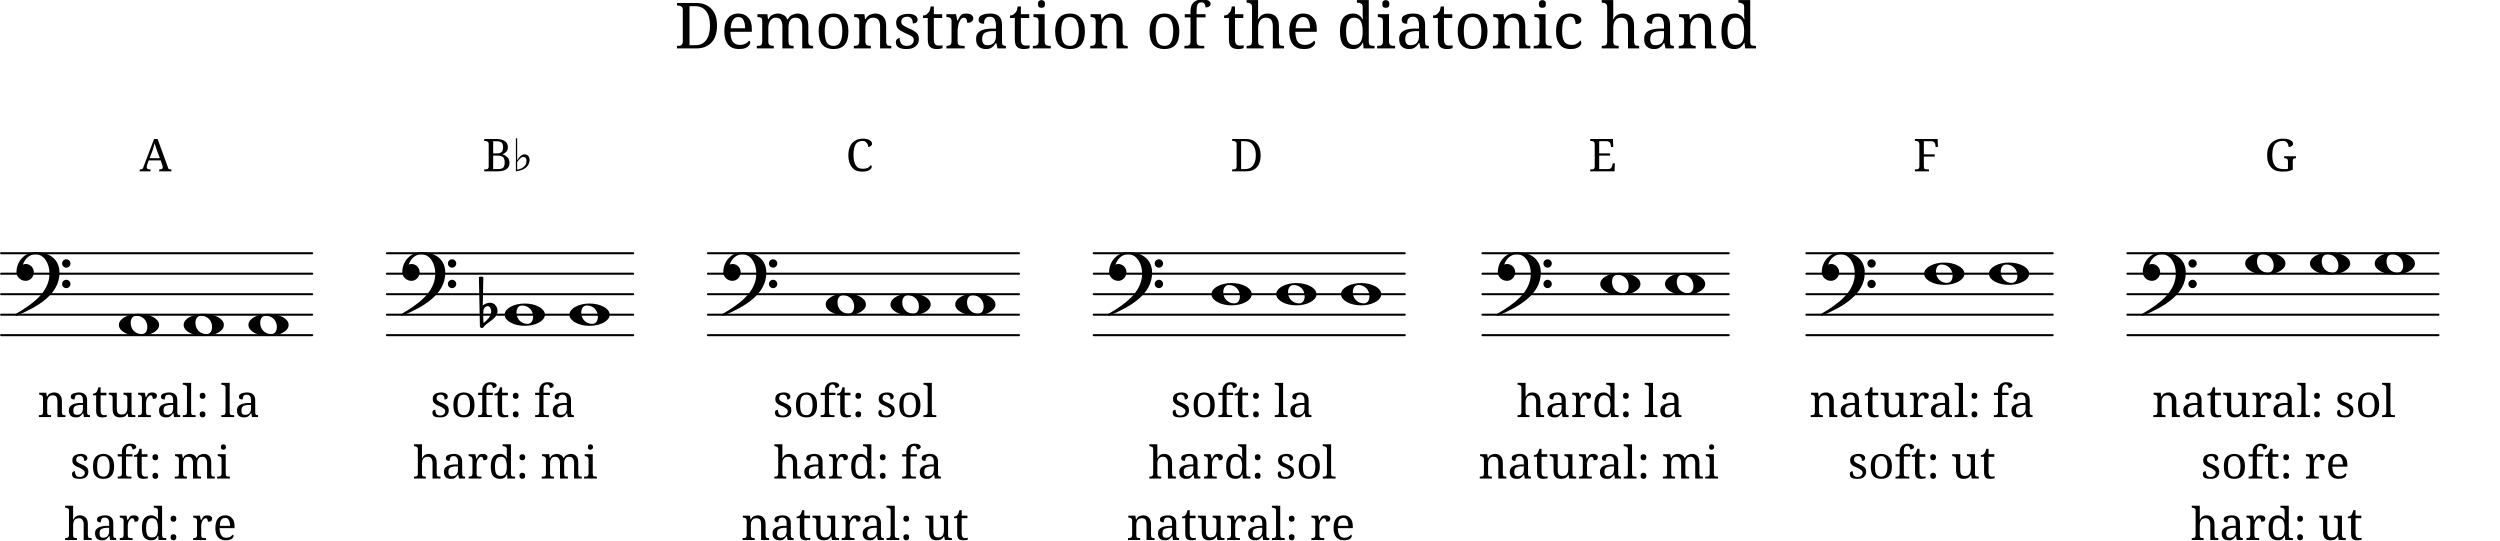
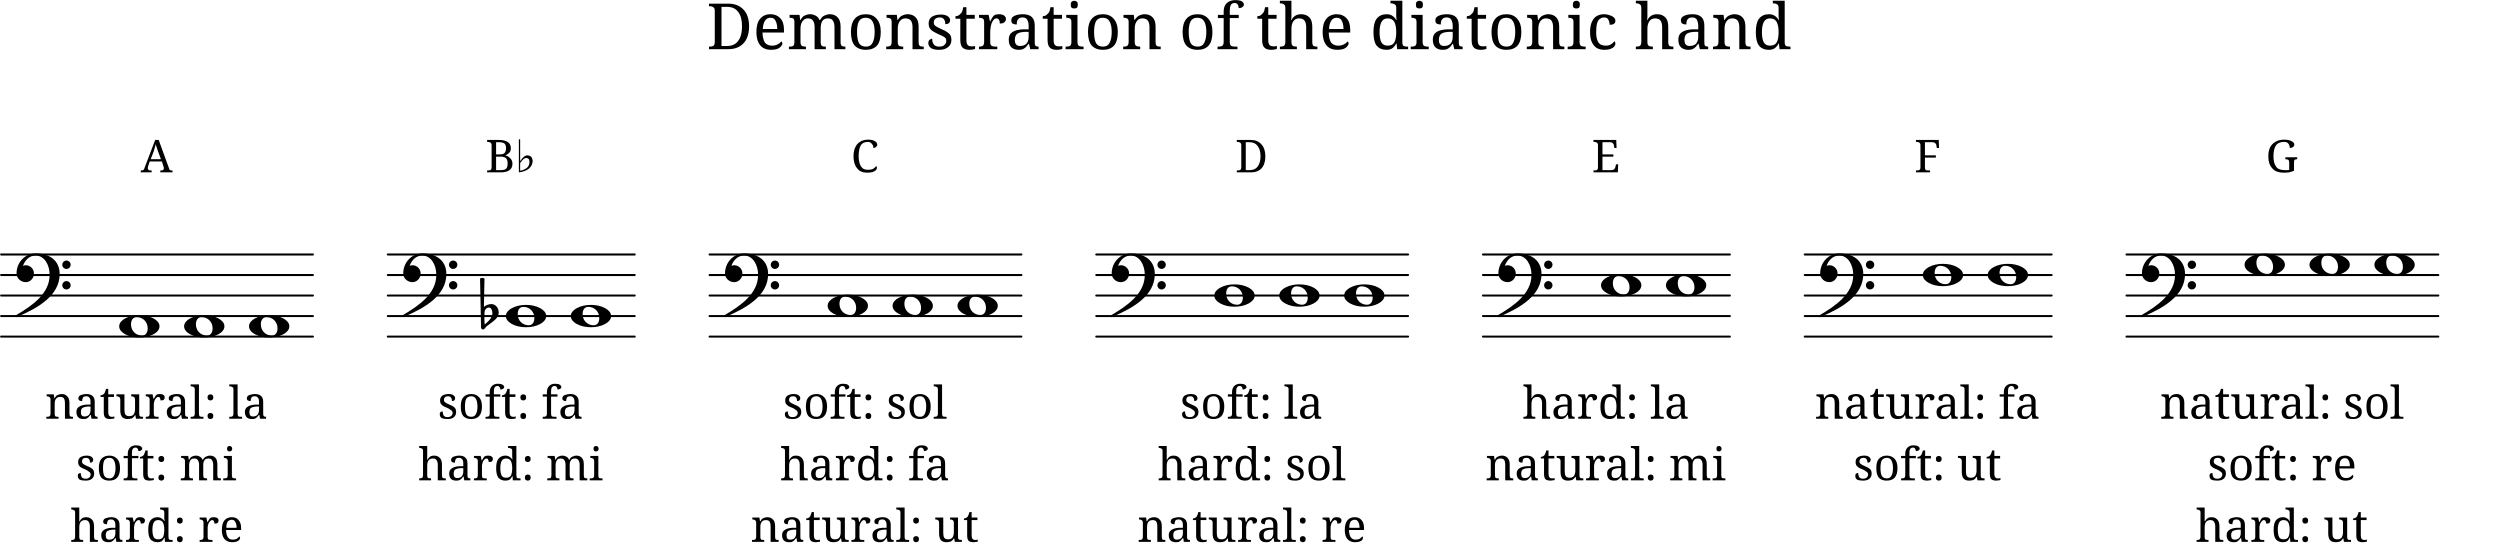
- <svg xmlns="http://www.w3.org/2000/svg" xmlns:xlink="http://www.w3.org/1999/xlink" version="1.2" width="214.48mm" height="46.38mm" viewBox="0 -2.364 122.052 26.395">
+ <svg xmlns="http://www.w3.org/2000/svg" xmlns:xlink="http://www.w3.org/1999/xlink" version="1.2" width="213.98mm" height="46.42mm" viewBox="0 -2.396 121.766 26.418">
  <style type="text/css">

tspan { white-space: pre; }

</style>
-   <g transform="translate(32.926, -0)">
+   <g transform="translate(34.4049, -0)">
    <text font-family="serif" font-size="3.111" text-anchor="start" fill="currentColor">
      <tspan>Demonstration of the diatonic hand</tspan>
    </text>
  </g>
-   <g transform="translate(6.8156, 6)">
+   <g transform="translate(6.8498, 6)">
    <text font-family="serif" font-size="2.2" text-anchor="start" fill="currentColor">
      <tspan>A</tspan>
    </text>
  </g>
  <g transform="translate(0, 14)">
    <line stroke-linejoin="round" stroke-linecap="round" stroke-width="0.1" stroke="currentColor" x1="0.05" y1="0" x2="15.236" y2="0" />
  </g>
  <g transform="translate(0, 13)">
    <line stroke-linejoin="round" stroke-linecap="round" stroke-width="0.1" stroke="currentColor" x1="0.05" y1="0" x2="15.236" y2="0" />
  </g>
  <g transform="translate(0, 12)">
    <line stroke-linejoin="round" stroke-linecap="round" stroke-width="0.1" stroke="currentColor" x1="0.05" y1="0" x2="15.236" y2="0" />
  </g>
  <g transform="translate(0, 11)">
    <line stroke-linejoin="round" stroke-linecap="round" stroke-width="0.1" stroke="currentColor" x1="0.05" y1="0" x2="15.236" y2="0" />
  </g>
  <g transform="translate(0, 10)">
    <line stroke-linejoin="round" stroke-linecap="round" stroke-width="0.1" stroke="currentColor" x1="0.05" y1="0" x2="15.236" y2="0" />
  </g>
  <a style="color:inherit;" xlink:href="textedit:///home/johannes/common-lisp/setzkasten/lilypond-export/b1-c5-m1-e.ly:41:16:17">
    <g transform="translate(12.124, 13.5)">
      <path transform="scale(0.004, -0.004)" d="M213 112c-50 0 -69 -43 -69 -88c0 -77 57 -136 134 -136c50 0 69 43 69 88c0 77 -57 136 -134 136zM491 0c0 -43 -34 -75 -72 -96c-53 -29 -114 -40 -174 -40s-120 11 -173 40c-38 21 -72 53 -72 96s34 75 72 96c53 29 113 40 173 40s121 -11 174 -40 c38 -21 72 -53 72 -96z" fill="currentColor" />
    </g>
  </a>
  <a style="color:inherit;" xlink:href="textedit:///home/johannes/common-lisp/setzkasten/lilypond-export/b1-c5-m1-e.ly:40:16:17">
    <g transform="translate(8.962, 13.5)">
      <path transform="scale(0.004, -0.004)" d="M213 112c-50 0 -69 -43 -69 -88c0 -77 57 -136 134 -136c50 0 69 43 69 88c0 77 -57 136 -134 136zM491 0c0 -43 -34 -75 -72 -96c-53 -29 -114 -40 -174 -40s-120 11 -173 40c-38 21 -72 53 -72 96s34 75 72 96c53 29 113 40 173 40s121 -11 174 -40 c38 -21 72 -53 72 -96z" fill="currentColor" />
    </g>
  </a>
  <g transform="translate(0.8, 11)">
    <path transform="scale(0.004, -0.004)" d="M557 -125c0 28 23 51 51 51s51 -23 51 -51s-23 -51 -51 -51s-51 23 -51 51zM557 125c0 28 23 51 51 51s51 -23 51 -51s-23 -51 -51 -51s-51 23 -51 51zM232 263c172 0 293 -88 293 -251c0 -263 -263 -414 -516 -521c-3 -3 -6 -4 -9 -4c-7 0 -13 6 -13 13c0 3 1 6 4 9 c202 118 412 265 412 493c0 120 -63 235 -171 235c-74 0 -129 -54 -154 -126c11 5 22 8 34 8c55 0 100 -45 100 -100c0 -58 -44 -106 -100 -106c-60 0 -112 47 -112 106c0 133 102 244 232 244z" fill="currentColor" />
  </g>
  <a style="color:inherit;" xlink:href="textedit:///home/johannes/common-lisp/setzkasten/lilypond-export/b1-c5-m1-e.ly:39:29:30">
    <g transform="translate(5.8, 13.5)">
      <path transform="scale(0.004, -0.004)" d="M213 112c-50 0 -69 -43 -69 -88c0 -77 57 -136 134 -136c50 0 69 43 69 88c0 77 -57 136 -134 136zM491 0c0 -43 -34 -75 -72 -96c-53 -29 -114 -40 -174 -40s-120 11 -173 40c-38 21 -72 53 -72 96s34 75 72 96c53 29 113 40 173 40s121 -11 174 -40 c38 -21 72 -53 72 -96z" fill="currentColor" />
    </g>
  </a>
-   <g transform="translate(1.8307, 18)">
+   <g transform="translate(2.1892, 18)">
    <text font-family="serif" font-size="2.2" text-anchor="start" fill="currentColor">
      <tspan>natural: la</tspan>
    </text>
  </g>
-   <g transform="translate(3.4184, 21)">
+   <g transform="translate(3.6915, 21)">
    <text font-family="serif" font-size="2.2" text-anchor="start" fill="currentColor">
      <tspan>soft: mi</tspan>
    </text>
  </g>
-   <g transform="translate(3.1282, 24)">
+   <g transform="translate(3.4184, 24)">
    <text font-family="serif" font-size="2.2" text-anchor="start" fill="currentColor">
      <tspan>hard: re</tspan>
    </text>
  </g>
-   <g transform="translate(23.5585, 6)">
+   <g transform="translate(23.6438, 6)">
    <text font-family="serif" font-size="2.2" text-anchor="start" fill="currentColor">
      <tspan>B♭</tspan>
    </text>
  </g>
  <g transform="translate(18.836, 14)">
    <line stroke-linejoin="round" stroke-linecap="round" stroke-width="0.1" stroke="currentColor" x1="0.05" y1="0" x2="12.074" y2="0" />
  </g>
  <g transform="translate(18.836, 13)">
    <line stroke-linejoin="round" stroke-linecap="round" stroke-width="0.1" stroke="currentColor" x1="0.05" y1="0" x2="12.074" y2="0" />
  </g>
  <g transform="translate(18.836, 12)">
    <line stroke-linejoin="round" stroke-linecap="round" stroke-width="0.1" stroke="currentColor" x1="0.05" y1="0" x2="12.074" y2="0" />
  </g>
  <g transform="translate(18.836, 11)">
    <line stroke-linejoin="round" stroke-linecap="round" stroke-width="0.1" stroke="currentColor" x1="0.05" y1="0" x2="12.074" y2="0" />
  </g>
  <g transform="translate(18.836, 10)">
    <line stroke-linejoin="round" stroke-linecap="round" stroke-width="0.1" stroke="currentColor" x1="0.05" y1="0" x2="12.074" y2="0" />
  </g>
  <a style="color:inherit;" xlink:href="textedit:///home/johannes/common-lisp/setzkasten/lilypond-export/b1-c5-m1-e.ly:82:16:17">
    <g transform="translate(27.798, 13)">
      <path transform="scale(0.004, -0.004)" d="M213 112c-50 0 -69 -43 -69 -88c0 -77 57 -136 134 -136c50 0 69 43 69 88c0 77 -57 136 -134 136zM491 0c0 -43 -34 -75 -72 -96c-53 -29 -114 -40 -174 -40s-120 11 -173 40c-38 21 -72 53 -72 96s34 75 72 96c53 29 113 40 173 40s121 -11 174 -40 c38 -21 72 -53 72 -96z" fill="currentColor" />
    </g>
  </a>
  <g transform="translate(23.486, 13)">
    <path transform="scale(0.004, -0.004)" d="M27 41l-1 -66v-11c0 -22 1 -44 4 -66c45 38 93 80 93 139c0 33 -14 67 -43 67c-31 0 -52 -30 -53 -63zM-15 -138l-12 595c8 5 18 8 27 8s19 -3 27 -8l-7 -345c25 21 58 34 91 34c52 0 89 -48 89 -102c0 -80 -86 -117 -147 -169c-15 -13 -24 -38 -45 -38 c-13 0 -23 11 -23 25z" fill="currentColor" />
  </g>
  <g transform="translate(19.636, 11)">
    <path transform="scale(0.004, -0.004)" d="M557 -125c0 28 23 51 51 51s51 -23 51 -51s-23 -51 -51 -51s-51 23 -51 51zM557 125c0 28 23 51 51 51s51 -23 51 -51s-23 -51 -51 -51s-51 23 -51 51zM232 263c172 0 293 -88 293 -251c0 -263 -263 -414 -516 -521c-3 -3 -6 -4 -9 -4c-7 0 -13 6 -13 13c0 3 1 6 4 9 c202 118 412 265 412 493c0 120 -63 235 -171 235c-74 0 -129 -54 -154 -126c11 5 22 8 34 8c55 0 100 -45 100 -100c0 -58 -44 -106 -100 -106c-60 0 -112 47 -112 106c0 133 102 244 232 244z" fill="currentColor" />
  </g>
  <a style="color:inherit;" xlink:href="textedit:///home/johannes/common-lisp/setzkasten/lilypond-export/b1-c5-m1-e.ly:81:29:30">
    <g transform="translate(24.636, 13)">
      <path transform="scale(0.004, -0.004)" d="M213 112c-50 0 -69 -43 -69 -88c0 -77 57 -136 134 -136c50 0 69 43 69 88c0 77 -57 136 -134 136zM491 0c0 -43 -34 -75 -72 -96c-53 -29 -114 -40 -174 -40s-120 11 -173 40c-38 21 -72 53 -72 96s34 75 72 96c53 29 113 40 173 40s121 -11 174 -40 c38 -21 72 -53 72 -96z" fill="currentColor" />
    </g>
  </a>
-   <g transform="translate(21.0148, 18)">
+   <g transform="translate(21.3221, 18)">
    <text font-family="serif" font-size="2.2" text-anchor="start" fill="currentColor">
      <tspan>soft: fa</tspan>
    </text>
  </g>
-   <g transform="translate(20.1612, 21)">
+   <g transform="translate(20.3661, 21)">
    <text font-family="serif" font-size="2.2" text-anchor="start" fill="currentColor">
      <tspan>hard: mi</tspan>
    </text>
  </g>
-   <g transform="translate(41.2915, 6)">
+   <g transform="translate(41.4451, 6)">
    <text font-family="serif" font-size="2.2" text-anchor="start" fill="currentColor">
      <tspan>C</tspan>
    </text>
  </g>
  <g transform="translate(34.51, 14)">
    <line stroke-linejoin="round" stroke-linecap="round" stroke-width="0.1" stroke="currentColor" x1="0.05" y1="0" x2="15.236" y2="0" />
  </g>
  <g transform="translate(34.51, 13)">
    <line stroke-linejoin="round" stroke-linecap="round" stroke-width="0.1" stroke="currentColor" x1="0.05" y1="0" x2="15.236" y2="0" />
  </g>
  <g transform="translate(34.51, 12)">
    <line stroke-linejoin="round" stroke-linecap="round" stroke-width="0.1" stroke="currentColor" x1="0.05" y1="0" x2="15.236" y2="0" />
  </g>
  <g transform="translate(34.51, 11)">
    <line stroke-linejoin="round" stroke-linecap="round" stroke-width="0.1" stroke="currentColor" x1="0.05" y1="0" x2="15.236" y2="0" />
  </g>
  <g transform="translate(34.51, 10)">
    <line stroke-linejoin="round" stroke-linecap="round" stroke-width="0.1" stroke="currentColor" x1="0.05" y1="0" x2="15.236" y2="0" />
  </g>
  <a style="color:inherit;" xlink:href="textedit:///home/johannes/common-lisp/setzkasten/lilypond-export/b1-c5-m1-e.ly:121:16:17">
    <g transform="translate(46.634, 12.5)">
      <path transform="scale(0.004, -0.004)" d="M213 112c-50 0 -69 -43 -69 -88c0 -77 57 -136 134 -136c50 0 69 43 69 88c0 77 -57 136 -134 136zM491 0c0 -43 -34 -75 -72 -96c-53 -29 -114 -40 -174 -40s-120 11 -173 40c-38 21 -72 53 -72 96s34 75 72 96c53 29 113 40 173 40s121 -11 174 -40 c38 -21 72 -53 72 -96z" fill="currentColor" />
    </g>
  </a>
  <a style="color:inherit;" xlink:href="textedit:///home/johannes/common-lisp/setzkasten/lilypond-export/b1-c5-m1-e.ly:120:16:17">
    <g transform="translate(43.472, 12.5)">
      <path transform="scale(0.004, -0.004)" d="M213 112c-50 0 -69 -43 -69 -88c0 -77 57 -136 134 -136c50 0 69 43 69 88c0 77 -57 136 -134 136zM491 0c0 -43 -34 -75 -72 -96c-53 -29 -114 -40 -174 -40s-120 11 -173 40c-38 21 -72 53 -72 96s34 75 72 96c53 29 113 40 173 40s121 -11 174 -40 c38 -21 72 -53 72 -96z" fill="currentColor" />
    </g>
  </a>
  <g transform="translate(35.31, 11)">
    <path transform="scale(0.004, -0.004)" d="M557 -125c0 28 23 51 51 51s51 -23 51 -51s-23 -51 -51 -51s-51 23 -51 51zM557 125c0 28 23 51 51 51s51 -23 51 -51s-23 -51 -51 -51s-51 23 -51 51zM232 263c172 0 293 -88 293 -251c0 -263 -263 -414 -516 -521c-3 -3 -6 -4 -9 -4c-7 0 -13 6 -13 13c0 3 1 6 4 9 c202 118 412 265 412 493c0 120 -63 235 -171 235c-74 0 -129 -54 -154 -126c11 5 22 8 34 8c55 0 100 -45 100 -100c0 -58 -44 -106 -100 -106c-60 0 -112 47 -112 106c0 133 102 244 232 244z" fill="currentColor" />
  </g>
  <a style="color:inherit;" xlink:href="textedit:///home/johannes/common-lisp/setzkasten/lilypond-export/b1-c5-m1-e.ly:119:29:30">
    <g transform="translate(40.31, 12.5)">
      <path transform="scale(0.004, -0.004)" d="M213 112c-50 0 -69 -43 -69 -88c0 -77 57 -136 134 -136c50 0 69 43 69 88c0 77 -57 136 -134 136zM491 0c0 -43 -34 -75 -72 -96c-53 -29 -114 -40 -174 -40s-120 11 -173 40c-38 21 -72 53 -72 96s34 75 72 96c53 29 113 40 173 40s121 -11 174 -40 c38 -21 72 -53 72 -96z" fill="currentColor" />
    </g>
  </a>
-   <g transform="translate(37.7406, 18)">
+   <g transform="translate(38.1332, 18)">
    <text font-family="serif" font-size="2.2" text-anchor="start" fill="currentColor">
      <tspan>soft: sol</tspan>
    </text>
  </g>
-   <g transform="translate(37.7577, 21)">
+   <g transform="translate(37.9967, 21)">
    <text font-family="serif" font-size="2.2" text-anchor="start" fill="currentColor">
      <tspan>hard: fa</tspan>
    </text>
  </g>
-   <g transform="translate(36.1871, 24)">
+   <g transform="translate(36.5627, 24)">
    <text font-family="serif" font-size="2.2" text-anchor="start" fill="currentColor">
      <tspan>natural: ut</tspan>
    </text>
  </g>
-   <g transform="translate(60.0763, 6)">
+   <g transform="translate(60.1617, 6)">
    <text font-family="serif" font-size="2.2" text-anchor="start" fill="currentColor">
      <tspan>D</tspan>
    </text>
  </g>
  <g transform="translate(53.346, 14)">
    <line stroke-linejoin="round" stroke-linecap="round" stroke-width="0.1" stroke="currentColor" x1="0.05" y1="0" x2="15.236" y2="0" />
  </g>
  <g transform="translate(53.346, 13)">
    <line stroke-linejoin="round" stroke-linecap="round" stroke-width="0.1" stroke="currentColor" x1="0.05" y1="0" x2="15.236" y2="0" />
  </g>
  <g transform="translate(53.346, 12)">
    <line stroke-linejoin="round" stroke-linecap="round" stroke-width="0.1" stroke="currentColor" x1="0.05" y1="0" x2="15.236" y2="0" />
  </g>
  <g transform="translate(53.346, 11)">
    <line stroke-linejoin="round" stroke-linecap="round" stroke-width="0.1" stroke="currentColor" x1="0.05" y1="0" x2="15.236" y2="0" />
  </g>
  <g transform="translate(53.346, 10)">
    <line stroke-linejoin="round" stroke-linecap="round" stroke-width="0.1" stroke="currentColor" x1="0.05" y1="0" x2="15.236" y2="0" />
  </g>
  <a style="color:inherit;" xlink:href="textedit:///home/johannes/common-lisp/setzkasten/lilypond-export/b1-c5-m1-e.ly:163:16:17">
    <g transform="translate(65.47, 12)">
      <path transform="scale(0.004, -0.004)" d="M213 112c-50 0 -69 -43 -69 -88c0 -77 57 -136 134 -136c50 0 69 43 69 88c0 77 -57 136 -134 136zM491 0c0 -43 -34 -75 -72 -96c-53 -29 -114 -40 -174 -40s-120 11 -173 40c-38 21 -72 53 -72 96s34 75 72 96c53 29 113 40 173 40s121 -11 174 -40 c38 -21 72 -53 72 -96z" fill="currentColor" />
    </g>
  </a>
  <a style="color:inherit;" xlink:href="textedit:///home/johannes/common-lisp/setzkasten/lilypond-export/b1-c5-m1-e.ly:162:16:17">
    <g transform="translate(62.308, 12)">
      <path transform="scale(0.004, -0.004)" d="M213 112c-50 0 -69 -43 -69 -88c0 -77 57 -136 134 -136c50 0 69 43 69 88c0 77 -57 136 -134 136zM491 0c0 -43 -34 -75 -72 -96c-53 -29 -114 -40 -174 -40s-120 11 -173 40c-38 21 -72 53 -72 96s34 75 72 96c53 29 113 40 173 40s121 -11 174 -40 c38 -21 72 -53 72 -96z" fill="currentColor" />
    </g>
  </a>
  <g transform="translate(54.146, 11)">
    <path transform="scale(0.004, -0.004)" d="M557 -125c0 28 23 51 51 51s51 -23 51 -51s-23 -51 -51 -51s-51 23 -51 51zM557 125c0 28 23 51 51 51s51 -23 51 -51s-23 -51 -51 -51s-51 23 -51 51zM232 263c172 0 293 -88 293 -251c0 -263 -263 -414 -516 -521c-3 -3 -6 -4 -9 -4c-7 0 -13 6 -13 13c0 3 1 6 4 9 c202 118 412 265 412 493c0 120 -63 235 -171 235c-74 0 -129 -54 -154 -126c11 5 22 8 34 8c55 0 100 -45 100 -100c0 -58 -44 -106 -100 -106c-60 0 -112 47 -112 106c0 133 102 244 232 244z" fill="currentColor" />
  </g>
  <a style="color:inherit;" xlink:href="textedit:///home/johannes/common-lisp/setzkasten/lilypond-export/b1-c5-m1-e.ly:161:29:30">
    <g transform="translate(59.146, 12)">
      <path transform="scale(0.004, -0.004)" d="M213 112c-50 0 -69 -43 -69 -88c0 -77 57 -136 134 -136c50 0 69 43 69 88c0 77 -57 136 -134 136zM491 0c0 -43 -34 -75 -72 -96c-53 -29 -114 -40 -174 -40s-120 11 -173 40c-38 21 -72 53 -72 96s34 75 72 96c53 29 113 40 173 40s121 -11 174 -40 c38 -21 72 -53 72 -96z" fill="currentColor" />
    </g>
  </a>
-   <g transform="translate(57.157, 18)">
+   <g transform="translate(57.4814, 18)">
    <text font-family="serif" font-size="2.2" text-anchor="start" fill="currentColor">
      <tspan>soft: la</tspan>
    </text>
  </g>
-   <g transform="translate(56.0645, 21)">
+   <g transform="translate(56.3888, 21)">
    <text font-family="serif" font-size="2.2" text-anchor="start" fill="currentColor">
      <tspan>hard: sol</tspan>
    </text>
  </g>
-   <g transform="translate(55.006, 24)">
+   <g transform="translate(55.3987, 24)">
    <text font-family="serif" font-size="2.2" text-anchor="start" fill="currentColor">
      <tspan>natural: re</tspan>
    </text>
  </g>
-   <g transform="translate(77.5596, 6)">
+   <g transform="translate(77.5362, 6)">
    <text font-family="serif" font-size="2.2" text-anchor="start" fill="currentColor">
      <tspan>E</tspan>
    </text>
  </g>
-   <g transform="translate(72.325, 14)">
-     <line stroke-linejoin="round" stroke-linecap="round" stroke-width="0.1" stroke="currentColor" x1="0.05" y1="0" x2="12.074" y2="0" />
-   </g>
-   <g transform="translate(72.325, 13)">
-     <line stroke-linejoin="round" stroke-linecap="round" stroke-width="0.1" stroke="currentColor" x1="0.05" y1="0" x2="12.074" y2="0" />
-   </g>
-   <g transform="translate(72.325, 12)">
-     <line stroke-linejoin="round" stroke-linecap="round" stroke-width="0.1" stroke="currentColor" x1="0.05" y1="0" x2="12.074" y2="0" />
-   </g>
-   <g transform="translate(72.325, 11)">
-     <line stroke-linejoin="round" stroke-linecap="round" stroke-width="0.1" stroke="currentColor" x1="0.05" y1="0" x2="12.074" y2="0" />
-   </g>
-   <g transform="translate(72.325, 10)">
+   <g transform="translate(72.182, 14)">
+     <line stroke-linejoin="round" stroke-linecap="round" stroke-width="0.1" stroke="currentColor" x1="0.05" y1="0" x2="12.074" y2="0" />
+   </g>
+   <g transform="translate(72.182, 13)">
+     <line stroke-linejoin="round" stroke-linecap="round" stroke-width="0.1" stroke="currentColor" x1="0.05" y1="0" x2="12.074" y2="0" />
+   </g>
+   <g transform="translate(72.182, 12)">
+     <line stroke-linejoin="round" stroke-linecap="round" stroke-width="0.1" stroke="currentColor" x1="0.05" y1="0" x2="12.074" y2="0" />
+   </g>
+   <g transform="translate(72.182, 11)">
+     <line stroke-linejoin="round" stroke-linecap="round" stroke-width="0.1" stroke="currentColor" x1="0.05" y1="0" x2="12.074" y2="0" />
+   </g>
+   <g transform="translate(72.182, 10)">
    <line stroke-linejoin="round" stroke-linecap="round" stroke-width="0.1" stroke="currentColor" x1="0.05" y1="0" x2="12.074" y2="0" />
  </g>
  <a style="color:inherit;" xlink:href="textedit:///home/johannes/common-lisp/setzkasten/lilypond-export/b1-c5-m1-e.ly:204:16:17">
-     <g transform="translate(81.287, 11.5)">
-       <path transform="scale(0.004, -0.004)" d="M213 112c-50 0 -69 -43 -69 -88c0 -77 57 -136 134 -136c50 0 69 43 69 88c0 77 -57 136 -134 136zM491 0c0 -43 -34 -75 -72 -96c-53 -29 -114 -40 -174 -40s-120 11 -173 40c-38 21 -72 53 -72 96s34 75 72 96c53 29 113 40 173 40s121 -11 174 -40 c38 -21 72 -53 72 -96z" fill="currentColor" />
-     </g>
-   </a>
-   <g transform="translate(73.125, 11)">
+     <g transform="translate(81.144, 11.5)">
+       <path transform="scale(0.004, -0.004)" d="M213 112c-50 0 -69 -43 -69 -88c0 -77 57 -136 134 -136c50 0 69 43 69 88c0 77 -57 136 -134 136zM491 0c0 -43 -34 -75 -72 -96c-53 -29 -114 -40 -174 -40s-120 11 -173 40c-38 21 -72 53 -72 96s34 75 72 96c53 29 113 40 173 40s121 -11 174 -40 c38 -21 72 -53 72 -96z" fill="currentColor" />
+     </g>
+   </a>
+   <g transform="translate(72.982, 11)">
    <path transform="scale(0.004, -0.004)" d="M557 -125c0 28 23 51 51 51s51 -23 51 -51s-23 -51 -51 -51s-51 23 -51 51zM557 125c0 28 23 51 51 51s51 -23 51 -51s-23 -51 -51 -51s-51 23 -51 51zM232 263c172 0 293 -88 293 -251c0 -263 -263 -414 -516 -521c-3 -3 -6 -4 -9 -4c-7 0 -13 6 -13 13c0 3 1 6 4 9 c202 118 412 265 412 493c0 120 -63 235 -171 235c-74 0 -129 -54 -154 -126c11 5 22 8 34 8c55 0 100 -45 100 -100c0 -58 -44 -106 -100 -106c-60 0 -112 47 -112 106c0 133 102 244 232 244z" fill="currentColor" />
  </g>
  <a style="color:inherit;" xlink:href="textedit:///home/johannes/common-lisp/setzkasten/lilypond-export/b1-c5-m1-e.ly:203:29:30">
-     <g transform="translate(78.125, 11.5)">
-       <path transform="scale(0.004, -0.004)" d="M213 112c-50 0 -69 -43 -69 -88c0 -77 57 -136 134 -136c50 0 69 43 69 88c0 77 -57 136 -134 136zM491 0c0 -43 -34 -75 -72 -96c-53 -29 -114 -40 -174 -40s-120 11 -173 40c-38 21 -72 53 -72 96s34 75 72 96c53 29 113 40 173 40s121 -11 174 -40 c38 -21 72 -53 72 -96z" fill="currentColor" />
-     </g>
-   </a>
-   <g transform="translate(74.0428, 18)">
+     <g transform="translate(77.982, 11.5)">
+       <path transform="scale(0.004, -0.004)" d="M213 112c-50 0 -69 -43 -69 -88c0 -77 57 -136 134 -136c50 0 69 43 69 88c0 77 -57 136 -134 136zM491 0c0 -43 -34 -75 -72 -96c-53 -29 -114 -40 -174 -40s-120 11 -173 40c-38 21 -72 53 -72 96s34 75 72 96c53 29 113 40 173 40s121 -11 174 -40 c38 -21 72 -53 72 -96z" fill="currentColor" />
+     </g>
+   </a>
+   <g transform="translate(74.156, 18)">
    <text font-family="serif" font-size="2.2" text-anchor="start" fill="currentColor">
      <tspan>hard: la</tspan>
    </text>
  </g>
-   <g transform="translate(72.182, 21)">
+   <g transform="translate(72.3464, 21)">
    <text font-family="serif" font-size="2.2" text-anchor="start" fill="currentColor">
      <tspan>natural: mi</tspan>
    </text>
  </g>
-   <g transform="translate(93.4107, 6)">
+   <g transform="translate(93.2443, 6)">
    <text font-family="serif" font-size="2.2" text-anchor="start" fill="currentColor">
      <tspan>F</tspan>
    </text>
  </g>
-   <g transform="translate(88.1419, 14)">
-     <line stroke-linejoin="round" stroke-linecap="round" stroke-width="0.1" stroke="currentColor" x1="0.05" y1="0" x2="12.074" y2="0" />
-   </g>
-   <g transform="translate(88.1419, 13)">
-     <line stroke-linejoin="round" stroke-linecap="round" stroke-width="0.1" stroke="currentColor" x1="0.05" y1="0" x2="12.074" y2="0" />
-   </g>
-   <g transform="translate(88.1419, 12)">
-     <line stroke-linejoin="round" stroke-linecap="round" stroke-width="0.1" stroke="currentColor" x1="0.05" y1="0" x2="12.074" y2="0" />
-   </g>
-   <g transform="translate(88.1419, 11)">
-     <line stroke-linejoin="round" stroke-linecap="round" stroke-width="0.1" stroke="currentColor" x1="0.05" y1="0" x2="12.074" y2="0" />
-   </g>
-   <g transform="translate(88.1419, 10)">
+   <g transform="translate(87.856, 14)">
+     <line stroke-linejoin="round" stroke-linecap="round" stroke-width="0.1" stroke="currentColor" x1="0.05" y1="0" x2="12.074" y2="0" />
+   </g>
+   <g transform="translate(87.856, 13)">
+     <line stroke-linejoin="round" stroke-linecap="round" stroke-width="0.1" stroke="currentColor" x1="0.05" y1="0" x2="12.074" y2="0" />
+   </g>
+   <g transform="translate(87.856, 12)">
+     <line stroke-linejoin="round" stroke-linecap="round" stroke-width="0.1" stroke="currentColor" x1="0.05" y1="0" x2="12.074" y2="0" />
+   </g>
+   <g transform="translate(87.856, 11)">
+     <line stroke-linejoin="round" stroke-linecap="round" stroke-width="0.1" stroke="currentColor" x1="0.05" y1="0" x2="12.074" y2="0" />
+   </g>
+   <g transform="translate(87.856, 10)">
    <line stroke-linejoin="round" stroke-linecap="round" stroke-width="0.1" stroke="currentColor" x1="0.05" y1="0" x2="12.074" y2="0" />
  </g>
  <a style="color:inherit;" xlink:href="textedit:///home/johannes/common-lisp/setzkasten/lilypond-export/b1-c5-m1-e.ly:242:16:17">
-     <g transform="translate(97.1039, 11)">
-       <path transform="scale(0.004, -0.004)" d="M213 112c-50 0 -69 -43 -69 -88c0 -77 57 -136 134 -136c50 0 69 43 69 88c0 77 -57 136 -134 136zM491 0c0 -43 -34 -75 -72 -96c-53 -29 -114 -40 -174 -40s-120 11 -173 40c-38 21 -72 53 -72 96s34 75 72 96c53 29 113 40 173 40s121 -11 174 -40 c38 -21 72 -53 72 -96z" fill="currentColor" />
-     </g>
-   </a>
-   <g transform="translate(88.9419, 11)">
+     <g transform="translate(96.818, 11)">
+       <path transform="scale(0.004, -0.004)" d="M213 112c-50 0 -69 -43 -69 -88c0 -77 57 -136 134 -136c50 0 69 43 69 88c0 77 -57 136 -134 136zM491 0c0 -43 -34 -75 -72 -96c-53 -29 -114 -40 -174 -40s-120 11 -173 40c-38 21 -72 53 -72 96s34 75 72 96c53 29 113 40 173 40s121 -11 174 -40 c38 -21 72 -53 72 -96z" fill="currentColor" />
+     </g>
+   </a>
+   <g transform="translate(88.656, 11)">
    <path transform="scale(0.004, -0.004)" d="M557 -125c0 28 23 51 51 51s51 -23 51 -51s-23 -51 -51 -51s-51 23 -51 51zM557 125c0 28 23 51 51 51s51 -23 51 -51s-23 -51 -51 -51s-51 23 -51 51zM232 263c172 0 293 -88 293 -251c0 -263 -263 -414 -516 -521c-3 -3 -6 -4 -9 -4c-7 0 -13 6 -13 13c0 3 1 6 4 9 c202 118 412 265 412 493c0 120 -63 235 -171 235c-74 0 -129 -54 -154 -126c11 5 22 8 34 8c55 0 100 -45 100 -100c0 -58 -44 -106 -100 -106c-60 0 -112 47 -112 106c0 133 102 244 232 244z" fill="currentColor" />
  </g>
  <a style="color:inherit;" xlink:href="textedit:///home/johannes/common-lisp/setzkasten/lilypond-export/b1-c5-m1-e.ly:241:29:30">
-     <g transform="translate(93.9419, 11)">
-       <path transform="scale(0.004, -0.004)" d="M213 112c-50 0 -69 -43 -69 -88c0 -77 57 -136 134 -136c50 0 69 43 69 88c0 77 -57 136 -134 136zM491 0c0 -43 -34 -75 -72 -96c-53 -29 -114 -40 -174 -40s-120 11 -173 40c-38 21 -72 53 -72 96s34 75 72 96c53 29 113 40 173 40s121 -11 174 -40 c38 -21 72 -53 72 -96z" fill="currentColor" />
-     </g>
-   </a>
-   <g transform="translate(88.3404, 18)">
+     <g transform="translate(93.656, 11)">
+       <path transform="scale(0.004, -0.004)" d="M213 112c-50 0 -69 -43 -69 -88c0 -77 57 -136 134 -136c50 0 69 43 69 88c0 77 -57 136 -134 136zM491 0c0 -43 -34 -75 -72 -96c-53 -29 -114 -40 -174 -40s-120 11 -173 40c-38 21 -72 53 -72 96s34 75 72 96c53 29 113 40 173 40s121 -11 174 -40 c38 -21 72 -53 72 -96z" fill="currentColor" />
+     </g>
+   </a>
+   <g transform="translate(88.396, 18)">
    <text font-family="serif" font-size="2.2" text-anchor="start" fill="currentColor">
      <tspan>natural: fa</tspan>
    </text>
  </g>
-   <g transform="translate(90.2183, 21)">
+   <g transform="translate(90.2738, 21)">
    <text font-family="serif" font-size="2.2" text-anchor="start" fill="currentColor">
      <tspan>soft: ut</tspan>
    </text>
  </g>
-   <g transform="translate(110.5633, 6)">
+   <g transform="translate(110.3627, 6)">
    <text font-family="serif" font-size="2.2" text-anchor="start" fill="currentColor">
      <tspan>G</tspan>
    </text>
  </g>
-   <g transform="translate(103.8159, 14)">
-     <line stroke-linejoin="round" stroke-linecap="round" stroke-width="0.1" stroke="currentColor" x1="0.05" y1="0" x2="15.236" y2="0" />
-   </g>
-   <g transform="translate(103.8159, 13)">
-     <line stroke-linejoin="round" stroke-linecap="round" stroke-width="0.1" stroke="currentColor" x1="0.05" y1="0" x2="15.236" y2="0" />
-   </g>
-   <g transform="translate(103.8159, 12)">
-     <line stroke-linejoin="round" stroke-linecap="round" stroke-width="0.1" stroke="currentColor" x1="0.05" y1="0" x2="15.236" y2="0" />
-   </g>
-   <g transform="translate(103.8159, 11)">
-     <line stroke-linejoin="round" stroke-linecap="round" stroke-width="0.1" stroke="currentColor" x1="0.05" y1="0" x2="15.236" y2="0" />
-   </g>
-   <g transform="translate(103.8159, 10)">
+   <g transform="translate(103.53, 14)">
+     <line stroke-linejoin="round" stroke-linecap="round" stroke-width="0.1" stroke="currentColor" x1="0.05" y1="0" x2="15.236" y2="0" />
+   </g>
+   <g transform="translate(103.53, 13)">
+     <line stroke-linejoin="round" stroke-linecap="round" stroke-width="0.1" stroke="currentColor" x1="0.05" y1="0" x2="15.236" y2="0" />
+   </g>
+   <g transform="translate(103.53, 12)">
+     <line stroke-linejoin="round" stroke-linecap="round" stroke-width="0.1" stroke="currentColor" x1="0.05" y1="0" x2="15.236" y2="0" />
+   </g>
+   <g transform="translate(103.53, 11)">
+     <line stroke-linejoin="round" stroke-linecap="round" stroke-width="0.1" stroke="currentColor" x1="0.05" y1="0" x2="15.236" y2="0" />
+   </g>
+   <g transform="translate(103.53, 10)">
    <line stroke-linejoin="round" stroke-linecap="round" stroke-width="0.1" stroke="currentColor" x1="0.05" y1="0" x2="15.236" y2="0" />
  </g>
  <a style="color:inherit;" xlink:href="textedit:///home/johannes/common-lisp/setzkasten/lilypond-export/b1-c5-m1-e.ly:281:16:17">
-     <g transform="translate(115.9399, 10.5)">
+     <g transform="translate(115.654, 10.5)">
      <path transform="scale(0.004, -0.004)" d="M213 112c-50 0 -69 -43 -69 -88c0 -77 57 -136 134 -136c50 0 69 43 69 88c0 77 -57 136 -134 136zM491 0c0 -43 -34 -75 -72 -96c-53 -29 -114 -40 -174 -40s-120 11 -173 40c-38 21 -72 53 -72 96s34 75 72 96c53 29 113 40 173 40s121 -11 174 -40 c38 -21 72 -53 72 -96z" fill="currentColor" />
    </g>
  </a>
  <a style="color:inherit;" xlink:href="textedit:///home/johannes/common-lisp/setzkasten/lilypond-export/b1-c5-m1-e.ly:280:16:17">
-     <g transform="translate(112.7779, 10.5)">
-       <path transform="scale(0.004, -0.004)" d="M213 112c-50 0 -69 -43 -69 -88c0 -77 57 -136 134 -136c50 0 69 43 69 88c0 77 -57 136 -134 136zM491 0c0 -43 -34 -75 -72 -96c-53 -29 -114 -40 -174 -40s-120 11 -173 40c-38 21 -72 53 -72 96s34 75 72 96c53 29 113 40 173 40s121 -11 174 -40 c38 -21 72 -53 72 -96z" fill="currentColor" />
-     </g>
-   </a>
-   <g transform="translate(104.6159, 11)">
+     <g transform="translate(112.492, 10.5)">
+       <path transform="scale(0.004, -0.004)" d="M213 112c-50 0 -69 -43 -69 -88c0 -77 57 -136 134 -136c50 0 69 43 69 88c0 77 -57 136 -134 136zM491 0c0 -43 -34 -75 -72 -96c-53 -29 -114 -40 -174 -40s-120 11 -173 40c-38 21 -72 53 -72 96s34 75 72 96c53 29 113 40 173 40s121 -11 174 -40 c38 -21 72 -53 72 -96z" fill="currentColor" />
+     </g>
+   </a>
+   <g transform="translate(104.33, 11)">
    <path transform="scale(0.004, -0.004)" d="M557 -125c0 28 23 51 51 51s51 -23 51 -51s-23 -51 -51 -51s-51 23 -51 51zM557 125c0 28 23 51 51 51s51 -23 51 -51s-23 -51 -51 -51s-51 23 -51 51zM232 263c172 0 293 -88 293 -251c0 -263 -263 -414 -516 -521c-3 -3 -6 -4 -9 -4c-7 0 -13 6 -13 13c0 3 1 6 4 9 c202 118 412 265 412 493c0 120 -63 235 -171 235c-74 0 -129 -54 -154 -126c11 5 22 8 34 8c55 0 100 -45 100 -100c0 -58 -44 -106 -100 -106c-60 0 -112 47 -112 106c0 133 102 244 232 244z" fill="currentColor" />
  </g>
  <a style="color:inherit;" xlink:href="textedit:///home/johannes/common-lisp/setzkasten/lilypond-export/b1-c5-m1-e.ly:279:29:30">
-     <g transform="translate(109.6159, 10.5)">
-       <path transform="scale(0.004, -0.004)" d="M213 112c-50 0 -69 -43 -69 -88c0 -77 57 -136 134 -136c50 0 69 43 69 88c0 77 -57 136 -134 136zM491 0c0 -43 -34 -75 -72 -96c-53 -29 -114 -40 -174 -40s-120 11 -173 40c-38 21 -72 53 -72 96s34 75 72 96c53 29 113 40 173 40s121 -11 174 -40 c38 -21 72 -53 72 -96z" fill="currentColor" />
-     </g>
-   </a>
-   <g transform="translate(105.0662, 18)">
+     <g transform="translate(109.33, 10.5)">
+       <path transform="scale(0.004, -0.004)" d="M213 112c-50 0 -69 -43 -69 -88c0 -77 57 -136 134 -136c50 0 69 43 69 88c0 77 -57 136 -134 136zM491 0c0 -43 -34 -75 -72 -96c-53 -29 -114 -40 -174 -40s-120 11 -173 40c-38 21 -72 53 -72 96s34 75 72 96c53 29 113 40 173 40s121 -11 174 -40 c38 -21 72 -53 72 -96z" fill="currentColor" />
+     </g>
+   </a>
+   <g transform="translate(105.2071, 18)">
    <text font-family="serif" font-size="2.2" text-anchor="start" fill="currentColor">
      <tspan>natural: sol</tspan>
    </text>
  </g>
-   <g transform="translate(107.4562, 21)">
+   <g transform="translate(107.5288, 21)">
    <text font-family="serif" font-size="2.2" text-anchor="start" fill="currentColor">
      <tspan>soft: re</tspan>
    </text>
  </g>
-   <g transform="translate(106.9611, 24)">
+   <g transform="translate(106.9484, 24)">
    <text font-family="serif" font-size="2.2" text-anchor="start" fill="currentColor">
      <tspan>hard: ut</tspan>
    </text>
  </g>
</svg>
